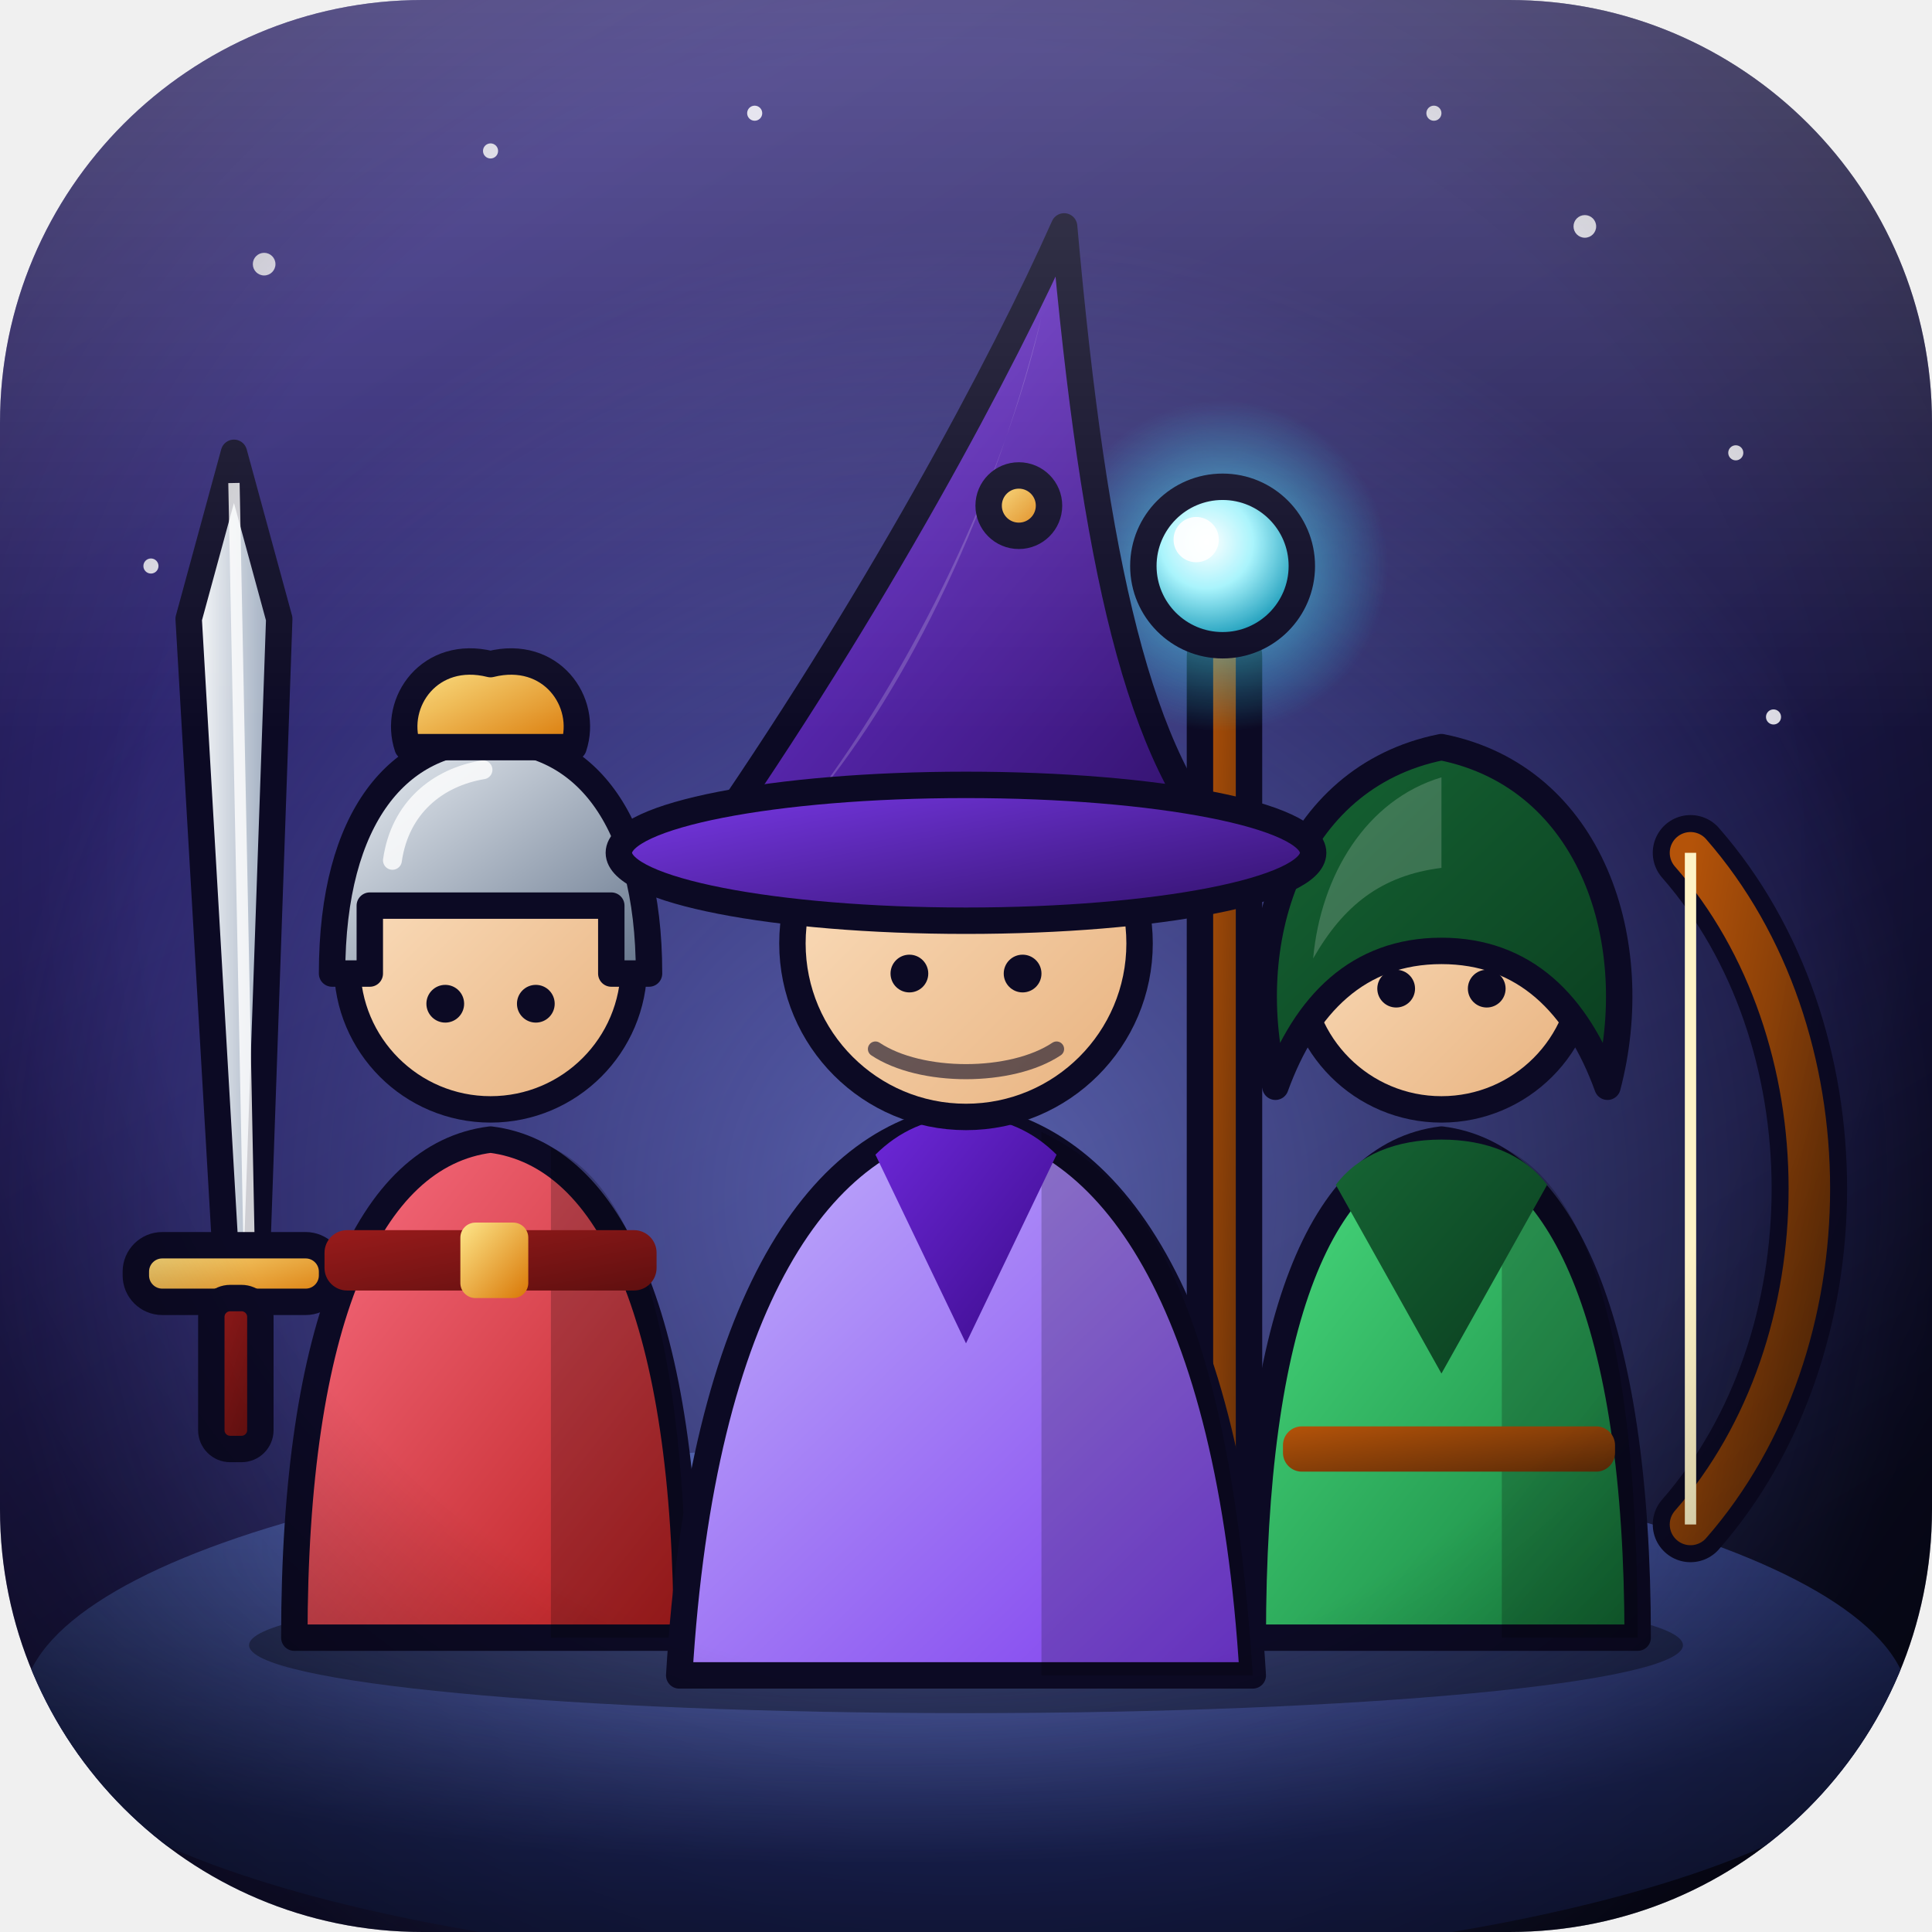
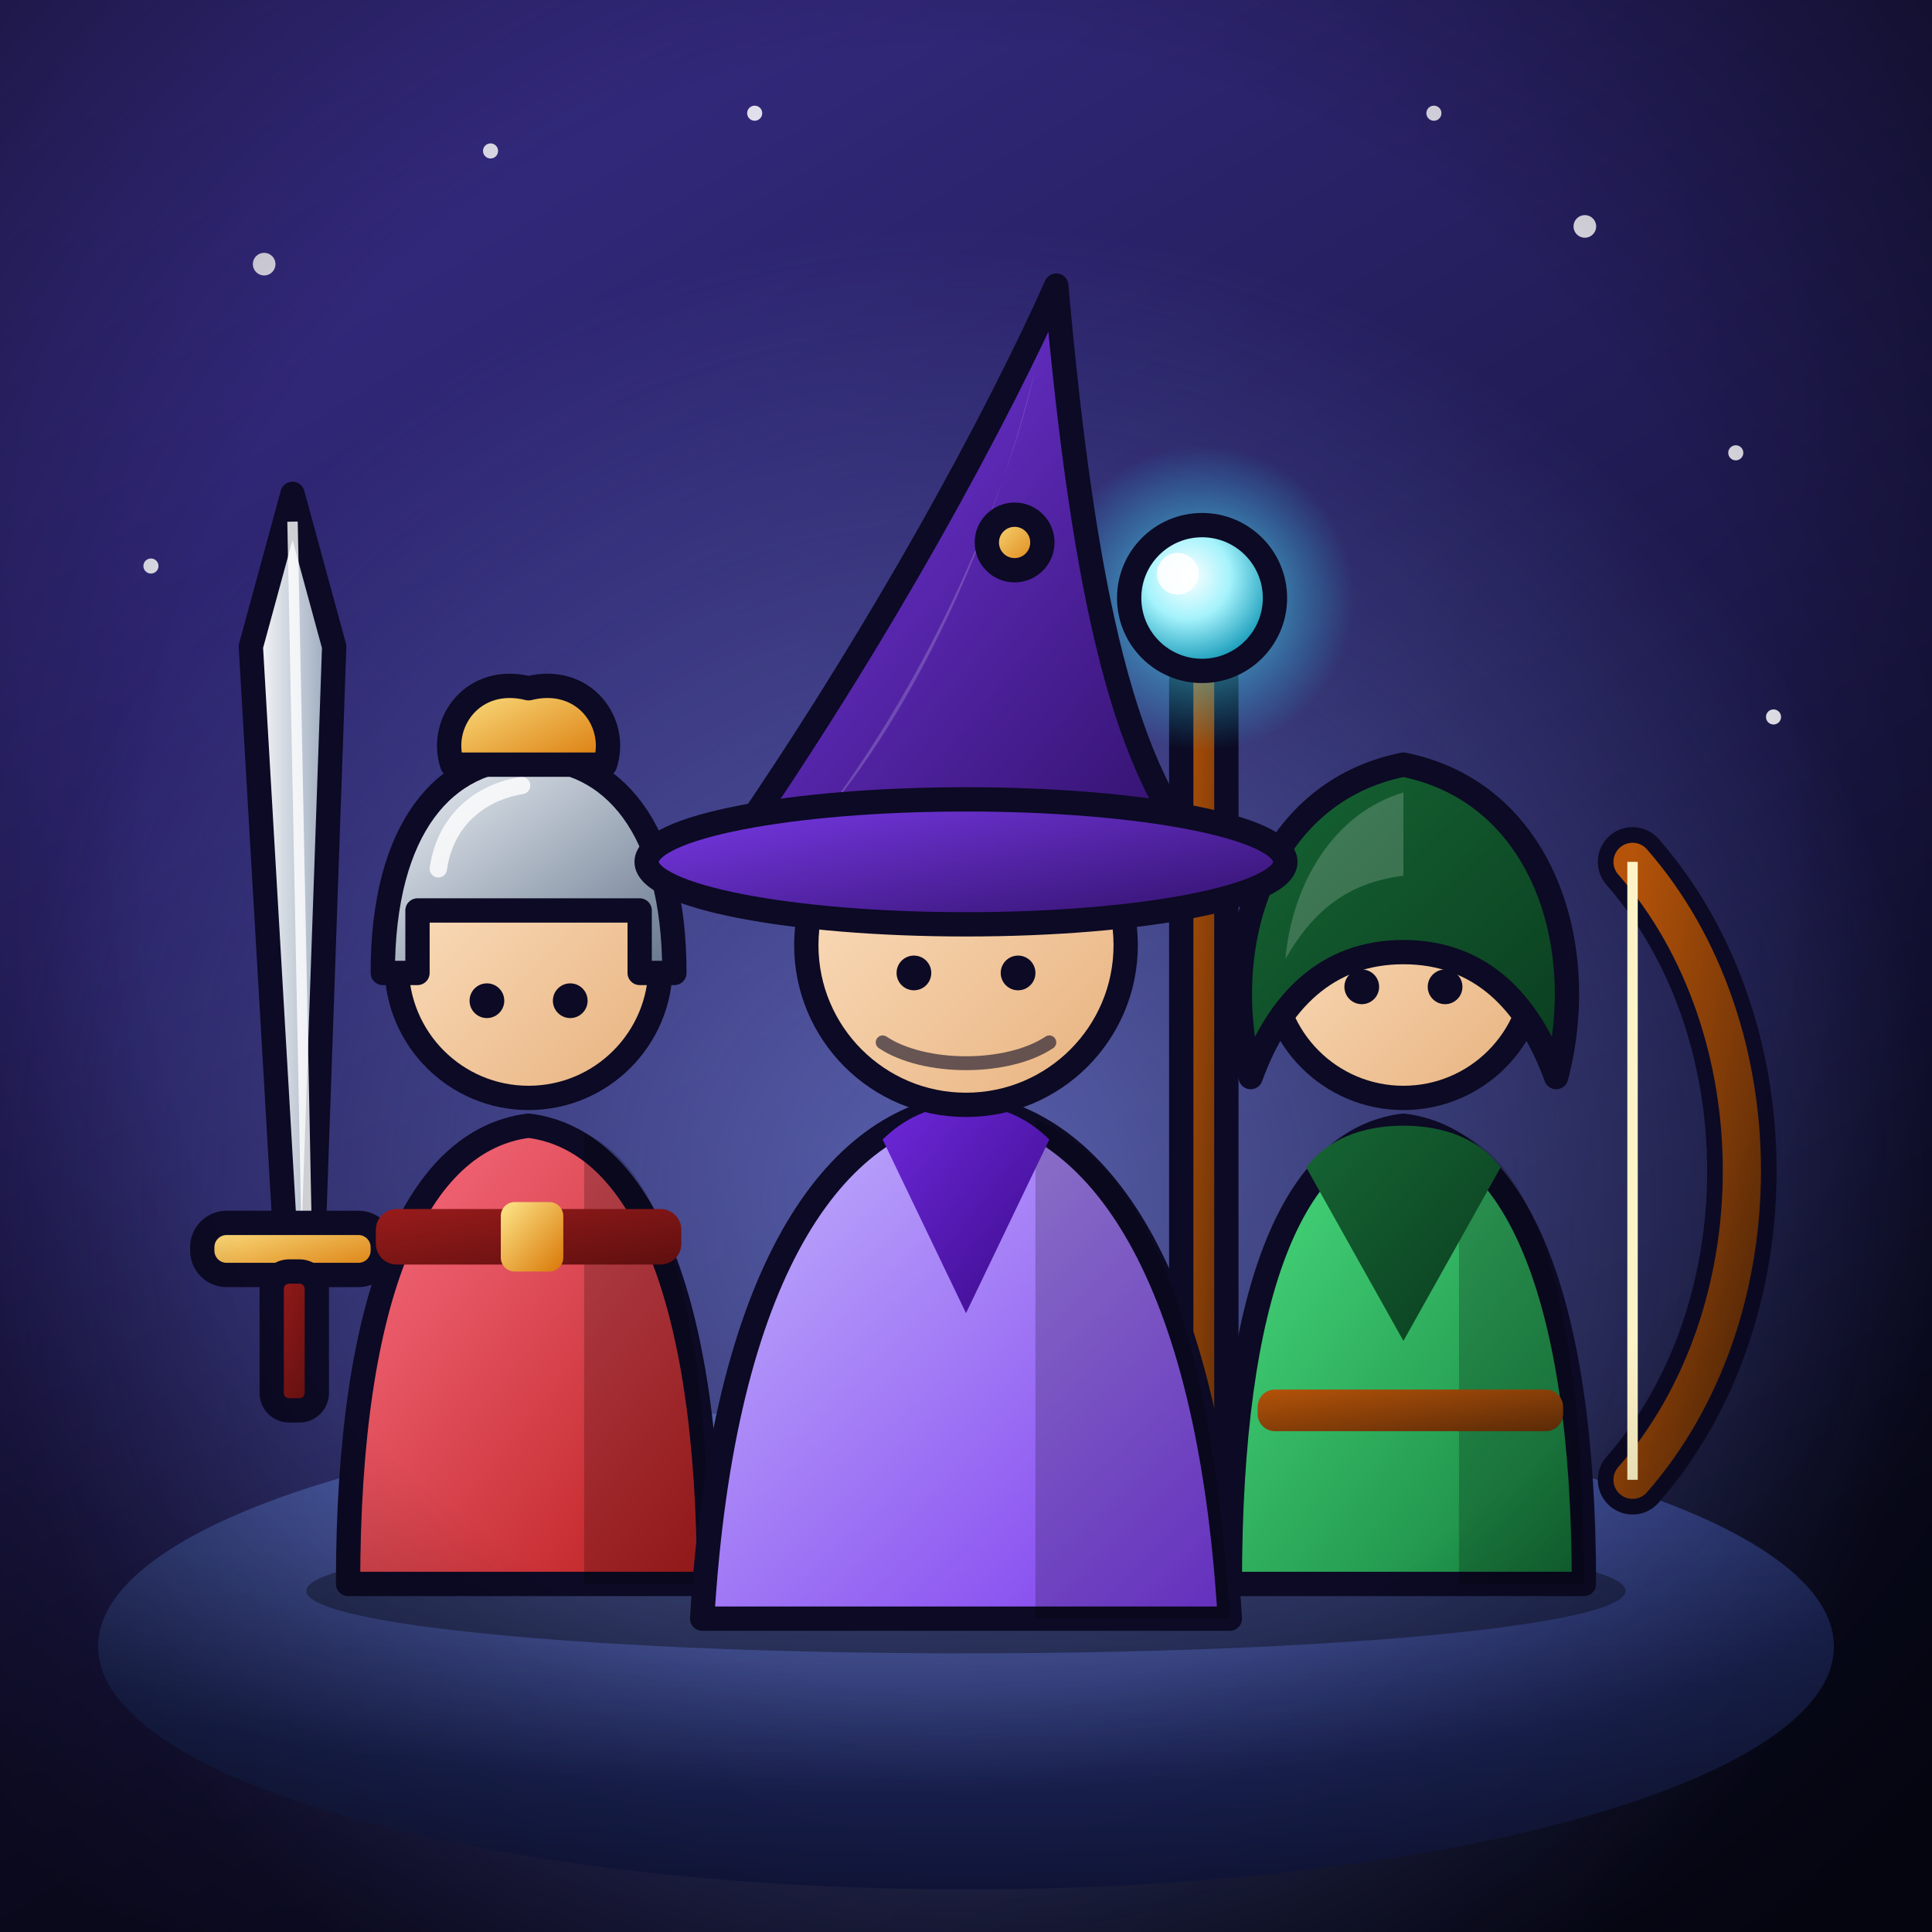
- <svg xmlns="http://www.w3.org/2000/svg" width="512" height="512" viewBox="0 0 512 512">
+ <svg xmlns="http://www.w3.org/2000/svg" viewBox="0 0 512 512">
  <defs>
    <linearGradient id="sky" x1="0" y1="0" x2=".6" y2="1">
      <stop offset="0" stop-color="#3b2f8f" />
      <stop offset="1" stop-color="#0a0b22" />
    </linearGradient>
    <radialGradient id="aura" cx="50%" cy="62%" r="50%">
      <stop offset="0" stop-color="#8b9cff" stop-opacity=".55" />
      <stop offset="1" stop-color="#8b9cff" stop-opacity="0" />
    </radialGradient>
    <radialGradient id="vignette" cx="50%" cy="45%" r="70%">
      <stop offset=".6" stop-color="#000" stop-opacity="0" />
      <stop offset="1" stop-color="#000" stop-opacity=".55" />
    </radialGradient>
    <linearGradient id="hill" x1="0" y1="0" x2="0" y2="1">
      <stop offset="0" stop-color="#2f3f8a" />
      <stop offset="1" stop-color="#141a45" />
    </linearGradient>
    <radialGradient id="hillLight" cx="45%" cy="20%" r="60%">
      <stop offset="0" stop-color="#a5b4fc" stop-opacity=".45" />
      <stop offset="1" stop-color="#a5b4fc" stop-opacity="0" />
    </radialGradient>
    <linearGradient id="war" x1="0" y1="0" x2="1" y2="1">
      <stop offset="0" stop-color="#fb7185" />
      <stop offset="1" stop-color="#b91c1c" />
    </linearGradient>
    <linearGradient id="warDark" x1="0" y1="0" x2="1" y2="1">
      <stop offset="0" stop-color="#991b1b" />
      <stop offset="1" stop-color="#5f0f0f" />
    </linearGradient>
    <linearGradient id="mag" x1="0" y1="0" x2="1" y2="1">
      <stop offset="0" stop-color="#c4b5fd" />
      <stop offset="1" stop-color="#7c3aed" />
    </linearGradient>
    <linearGradient id="magDark" x1="0" y1="0" x2="1" y2="1">
      <stop offset="0" stop-color="#6d28d9" />
      <stop offset="1" stop-color="#3b0b8a" />
    </linearGradient>
    <linearGradient id="ran" x1="0" y1="0" x2="1" y2="1">
      <stop offset="0" stop-color="#4ade80" />
      <stop offset="1" stop-color="#15803d" />
    </linearGradient>
    <linearGradient id="ranDark" x1="0" y1="0" x2="1" y2="1">
      <stop offset="0" stop-color="#166534" />
      <stop offset="1" stop-color="#0a3d1f" />
    </linearGradient>
    <linearGradient id="skin" x1="0" y1="0" x2="1" y2="1">
      <stop offset="0" stop-color="#fde3c4" />
      <stop offset="1" stop-color="#e7b07c" />
    </linearGradient>
    <linearGradient id="steel" x1="0" y1="0" x2="1" y2="1">
      <stop offset="0" stop-color="#f1f5f9" />
      <stop offset="1" stop-color="#64748b" />
    </linearGradient>
    <linearGradient id="blade" x1="0" y1="0" x2="1" y2="0">
      <stop offset="0" stop-color="#ffffff" />
      <stop offset="1" stop-color="#94a3b8" />
    </linearGradient>
    <linearGradient id="gold" x1="0" y1="0" x2="1" y2="1">
      <stop offset="0" stop-color="#fde68a" />
      <stop offset="1" stop-color="#d97706" />
    </linearGradient>
    <linearGradient id="hat" x1="0" y1="0" x2="1" y2="1">
      <stop offset="0" stop-color="#7c3aed" />
      <stop offset="1" stop-color="#2e1065" />
    </linearGradient>
    <linearGradient id="wood" x1="0" y1="0" x2="1" y2="1">
      <stop offset="0" stop-color="#b45309" />
      <stop offset="1" stop-color="#5a2a07" />
    </linearGradient>
    <radialGradient id="orb" cx="40%" cy="35%" r="65%">
      <stop offset="0" stop-color="#ffffff" />
      <stop offset=".45" stop-color="#a5f3fc" />
      <stop offset="1" stop-color="#0891b2" />
    </radialGradient>
    <radialGradient id="orbGlow">
      <stop offset="0" stop-color="#67e8f9" stop-opacity=".85" />
      <stop offset="1" stop-color="#22d3ee" stop-opacity="0" />
    </radialGradient>
    <linearGradient id="sheen" x1="0" y1="0" x2="0" y2="1">
      <stop offset="0" stop-color="#fff" stop-opacity=".22" />
      <stop offset=".38" stop-color="#fff" stop-opacity="0" />
    </linearGradient>
  </defs>
-   <clipPath id="clip512rounded0">
-     <rect width="512" height="512" rx="112" />
-   </clipPath>
-   <g clip-path="url(#clip512rounded0)">
-     <rect width="512" height="512" fill="url(#sky)" />
-     <circle cx="70" cy="70" r="3" fill="#fff" opacity=".85" />
-     <circle cx="130" cy="40" r="2" fill="#fff" opacity=".85" />
-     <circle cx="420" cy="60" r="3" fill="#fff" opacity=".85" />
-     <circle cx="460" cy="120" r="2" fill="#fff" opacity=".85" />
-     <circle cx="200" cy="30" r="2" fill="#fff" opacity=".85" />
-     <circle cx="380" cy="30" r="2" fill="#fff" opacity=".85" />
-     <circle cx="40" cy="150" r="2" fill="#fff" opacity=".85" />
-     <circle cx="470" cy="190" r="2" fill="#fff" opacity=".85" />
-     <rect width="512" height="512" fill="url(#aura)" />
+   <rect width="512" height="512" fill="url(#sky)" />
+   <circle cx="70" cy="70" r="3" fill="#fff" opacity=".85" />
+   <circle cx="130" cy="40" r="2" fill="#fff" opacity=".85" />
+   <circle cx="420" cy="60" r="3" fill="#fff" opacity=".85" />
+   <circle cx="460" cy="120" r="2" fill="#fff" opacity=".85" />
+   <circle cx="200" cy="30" r="2" fill="#fff" opacity=".85" />
+   <circle cx="380" cy="30" r="2" fill="#fff" opacity=".85" />
+   <circle cx="40" cy="150" r="2" fill="#fff" opacity=".85" />
+   <circle cx="470" cy="190" r="2" fill="#fff" opacity=".85" />
+   <rect width="512" height="512" fill="url(#aura)" />
+   <g transform="translate(20.48 20.48) scale(0.92)">
    <ellipse cx="256" cy="452" rx="250" ry="70" fill="url(#hill)" />
    <ellipse cx="256" cy="452" rx="250" ry="70" fill="url(#hillLight)" />
    <ellipse cx="256" cy="436" rx="190" ry="18" fill="#000" opacity=".35" />
    <rect x="318" y="168" width="13" height="270" rx="6" fill="url(#wood)" stroke="#0c0a24" stroke-width="7" stroke-linejoin="round" />
    <circle cx="324" cy="150" r="44" fill="url(#orbGlow)" />
    <circle cx="324" cy="150" r="21" fill="url(#orb)" stroke="#0c0a24" stroke-width="7" stroke-linejoin="round" />
    <circle cx="317" cy="143" r="6" fill="#fff" opacity=".9" />
    <path d="M332 434 C332 350 350 306 382 302 C414 306 434 350 434 434 Z" fill="url(#ran)" stroke="#0c0a24" stroke-width="7" stroke-linejoin="round" />
    <path d="M398 304 C420 314 434 352 434 434 L398 434 Z" fill="#000" opacity=".22" />
    <path d="M382 302 C370 302 360 306 354 314 L382 364 L410 314 C404 306 394 302 382 302 Z" fill="url(#ranDark)" />
    <rect x="340" y="378" width="88" height="12" rx="5" fill="url(#wood)" />
    <circle cx="382" cy="256" r="38" fill="url(#skin)" stroke="#0c0a24" stroke-width="7" stroke-linejoin="round" />
    <circle cx="370" cy="262" r="5" fill="#0c0a24" />
    <circle cx="394" cy="262" r="5" fill="#0c0a24" />
    <path d="M382 198 C422 206 436 250 426 288 C418 266 404 252 382 252 C360 252 346 266 338 288 C328 250 342 206 382 198 Z" fill="url(#ranDark)" stroke="#0c0a24" stroke-width="7" stroke-linejoin="round" />
    <path d="M382 206 C362 212 350 232 348 254 C356 240 366 232 382 230 Z" fill="#fff" opacity=".18" />
    <path d="M448 226 C490 274 490 356 448 404" fill="none" stroke="#0c0a24" stroke-width="20" stroke-linecap="round" />
    <path d="M448 226 C490 274 490 356 448 404" fill="none" stroke="url(#wood)" stroke-width="11" stroke-linecap="round" />
    <path d="M448 226 L448 404" stroke="#fef3c7" stroke-width="3" />
    <path d="M60 336 L50 164 L62 120 L74 164 L68 336 Z" fill="url(#blade)" stroke="#0c0a24" stroke-width="7" stroke-linejoin="round" />
    <path d="M62 128 L66 330" stroke="#fff" stroke-width="3" opacity=".8" />
    <rect x="36" y="330" width="52" height="15" rx="7" fill="url(#gold)" stroke="#0c0a24" stroke-width="7" stroke-linejoin="round" />
    <rect x="56" y="344" width="13" height="40" rx="5" fill="url(#warDark)" stroke="#0c0a24" stroke-width="7" stroke-linejoin="round" />
    <path d="M78 434 C78 350 98 306 130 302 C162 306 182 350 182 434 Z" fill="url(#war)" stroke="#0c0a24" stroke-width="7" stroke-linejoin="round" />
    <path d="M146 304 C168 314 182 352 182 434 L146 434 Z" fill="#000" opacity=".22" />
    <rect x="86" y="326" width="88" height="16" rx="6" fill="url(#warDark)" />
    <rect x="122" y="324" width="18" height="20" rx="4" fill="url(#gold)" />
    <circle cx="130" cy="256" r="38" fill="url(#skin)" stroke="#0c0a24" stroke-width="7" stroke-linejoin="round" />
    <circle cx="118" cy="266" r="5" fill="#0c0a24" />
    <circle cx="142" cy="266" r="5" fill="#0c0a24" />
    <path d="M88 258 C88 216 106 196 130 196 C154 196 172 216 172 258 L162 258 L162 240 L98 240 L98 258 Z" fill="url(#steel)" stroke="#0c0a24" stroke-width="7" stroke-linejoin="round" />
    <path d="M104 228 C106 214 116 206 128 204" fill="none" stroke="#fff" stroke-width="5" stroke-linecap="round" opacity=".8" />
    <path d="M130 176 C146 172 156 186 152 198 L108 198 C104 186 114 172 130 176 Z" fill="url(#gold)" stroke="#0c0a24" stroke-width="7" stroke-linejoin="round" />
    <path d="M180 444 C186 344 218 300 256 296 C294 300 326 344 332 444 Z" fill="url(#mag)" stroke="#0c0a24" stroke-width="7" stroke-linejoin="round" />
    <path d="M276 300 C306 314 326 352 332 444 L276 444 Z" fill="#000" opacity=".2" />
    <path d="M256 296 C246 296 238 300 232 306 L256 356 L280 306 C274 300 266 296 256 296 Z" fill="url(#magDark)" />
    <path d="M256 360 L256 440" stroke="url(#gold)" stroke-width="7" />
    <circle cx="256" cy="250" r="46" fill="url(#skin)" stroke="#0c0a24" stroke-width="7" stroke-linejoin="round" />
    <circle cx="241" cy="258" r="5" fill="#0c0a24" />
    <circle cx="271" cy="258" r="5" fill="#0c0a24" />
    <path d="M232 278 C244 286 268 286 280 278" fill="none" stroke="#0c0a24" stroke-width="4" stroke-linecap="round" opacity=".6" />
    <path d="M186 226 C222 212 290 212 326 226 C302 202 290 150 282 60 C266 96 232 160 186 226 Z" fill="url(#hat)" stroke="#0c0a24" stroke-width="7" stroke-linejoin="round" />
    <path d="M276 84 C268 120 246 172 214 214 C238 186 262 140 276 84 Z" fill="#fff" opacity=".18" />
    <ellipse cx="256" cy="226" rx="92" ry="18" fill="url(#hat)" stroke="#0c0a24" stroke-width="7" stroke-linejoin="round" />
    <path d="M222 206 L230 192 L238 206 L252 208 L242 216 L244 230" fill="none" />
    <circle cx="270" cy="134" r="8" fill="url(#gold)" stroke="#0c0a24" stroke-width="7" stroke-linejoin="round" />
-     <rect width="512" height="512" fill="url(#vignette)" />
-     <rect width="512" height="512" fill="url(#sheen)" />
  </g>
+   <rect width="512" height="512" fill="url(#vignette)" />
</svg>
